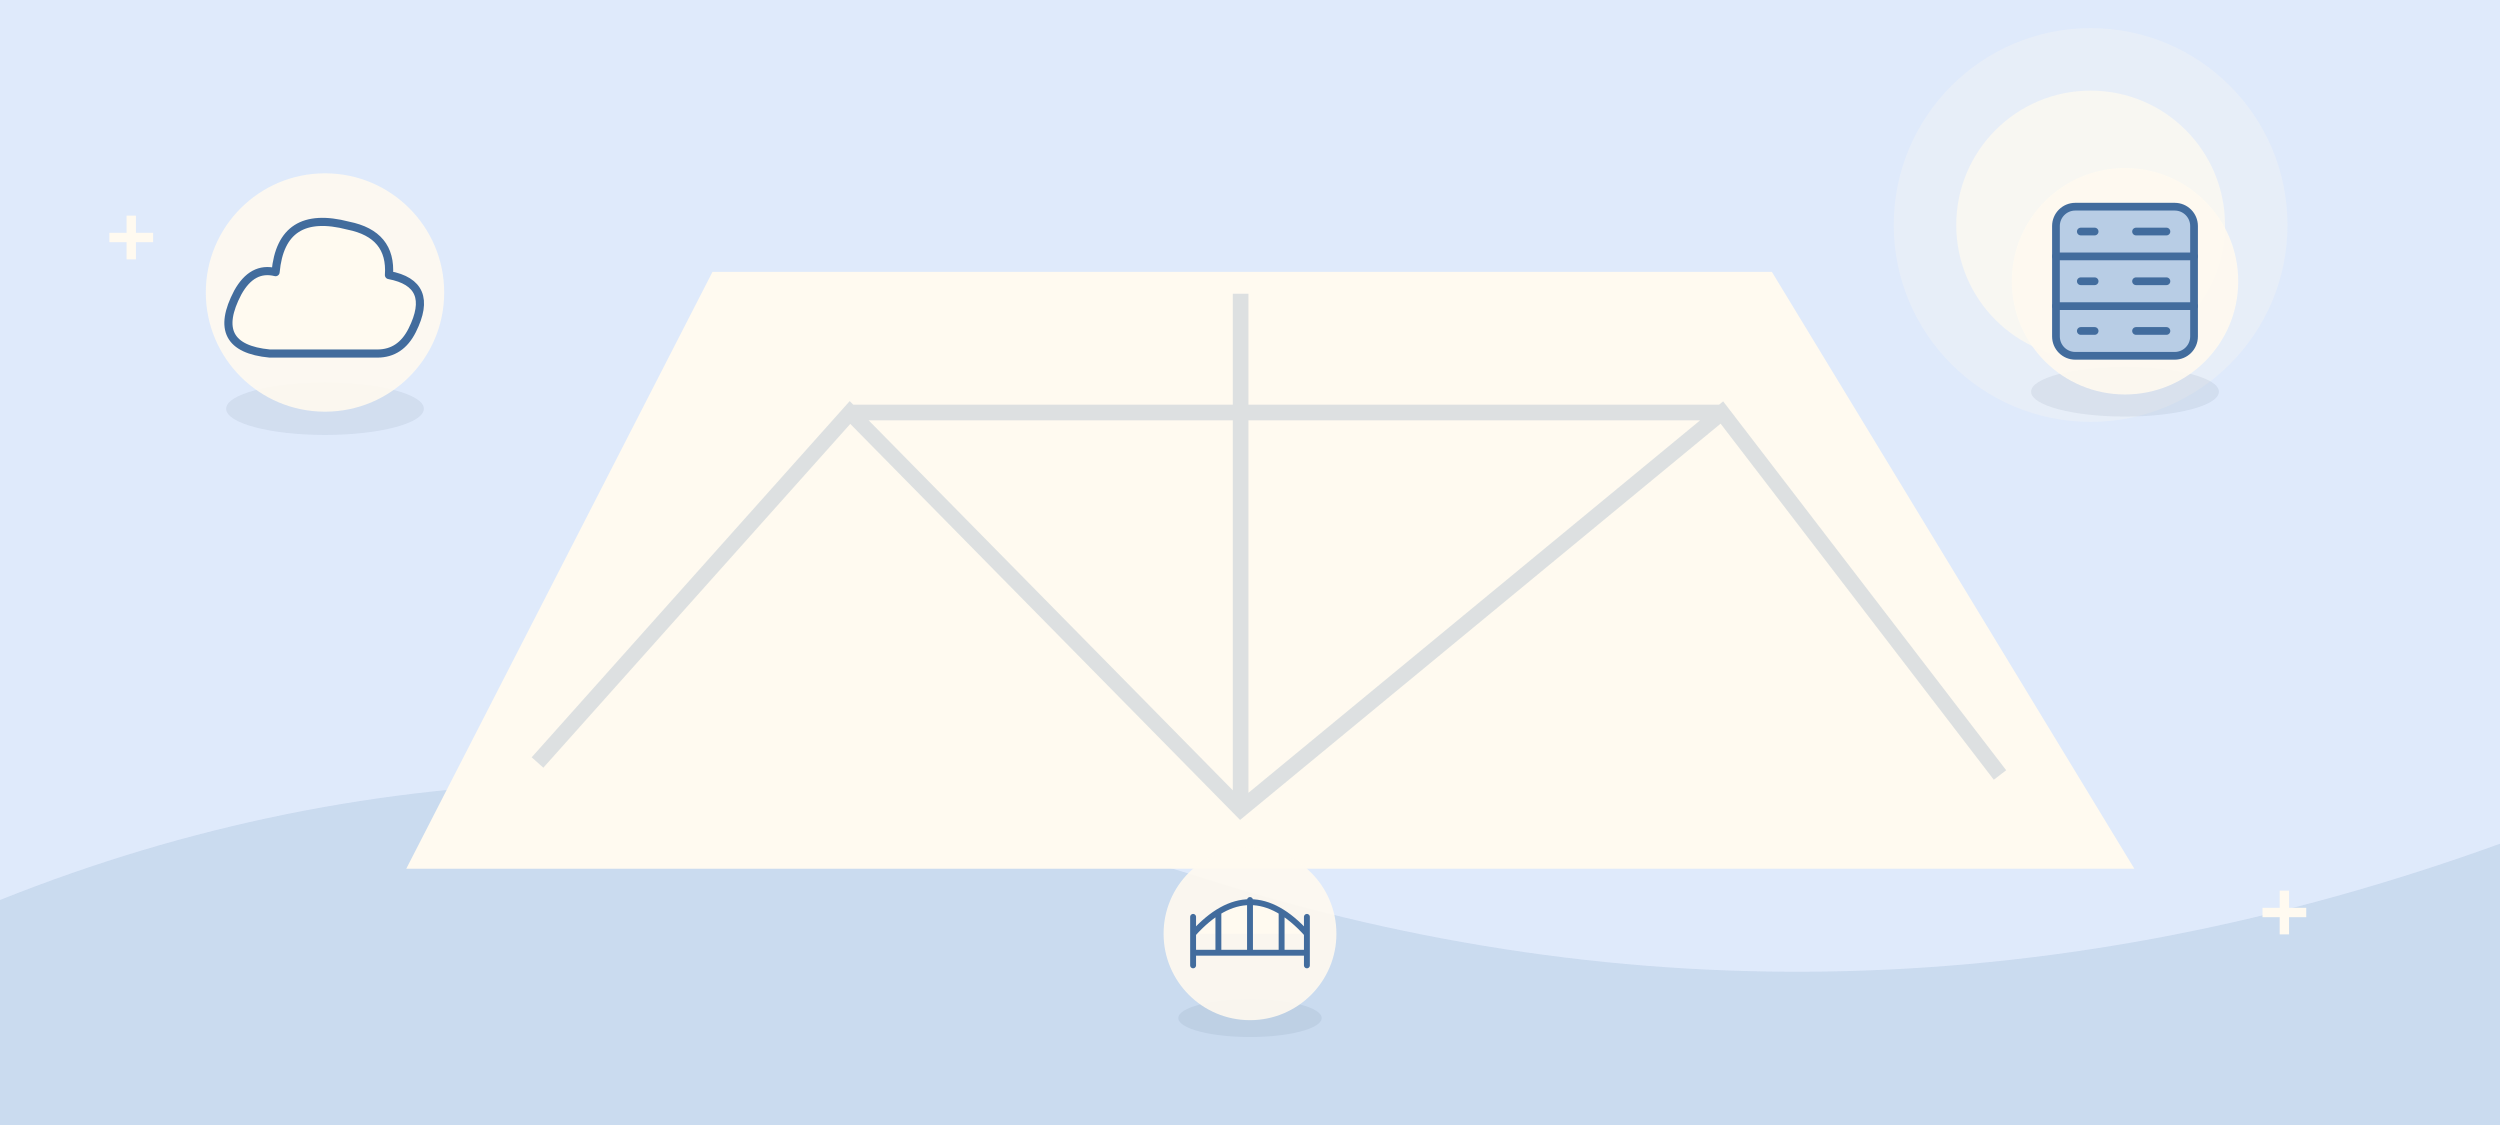
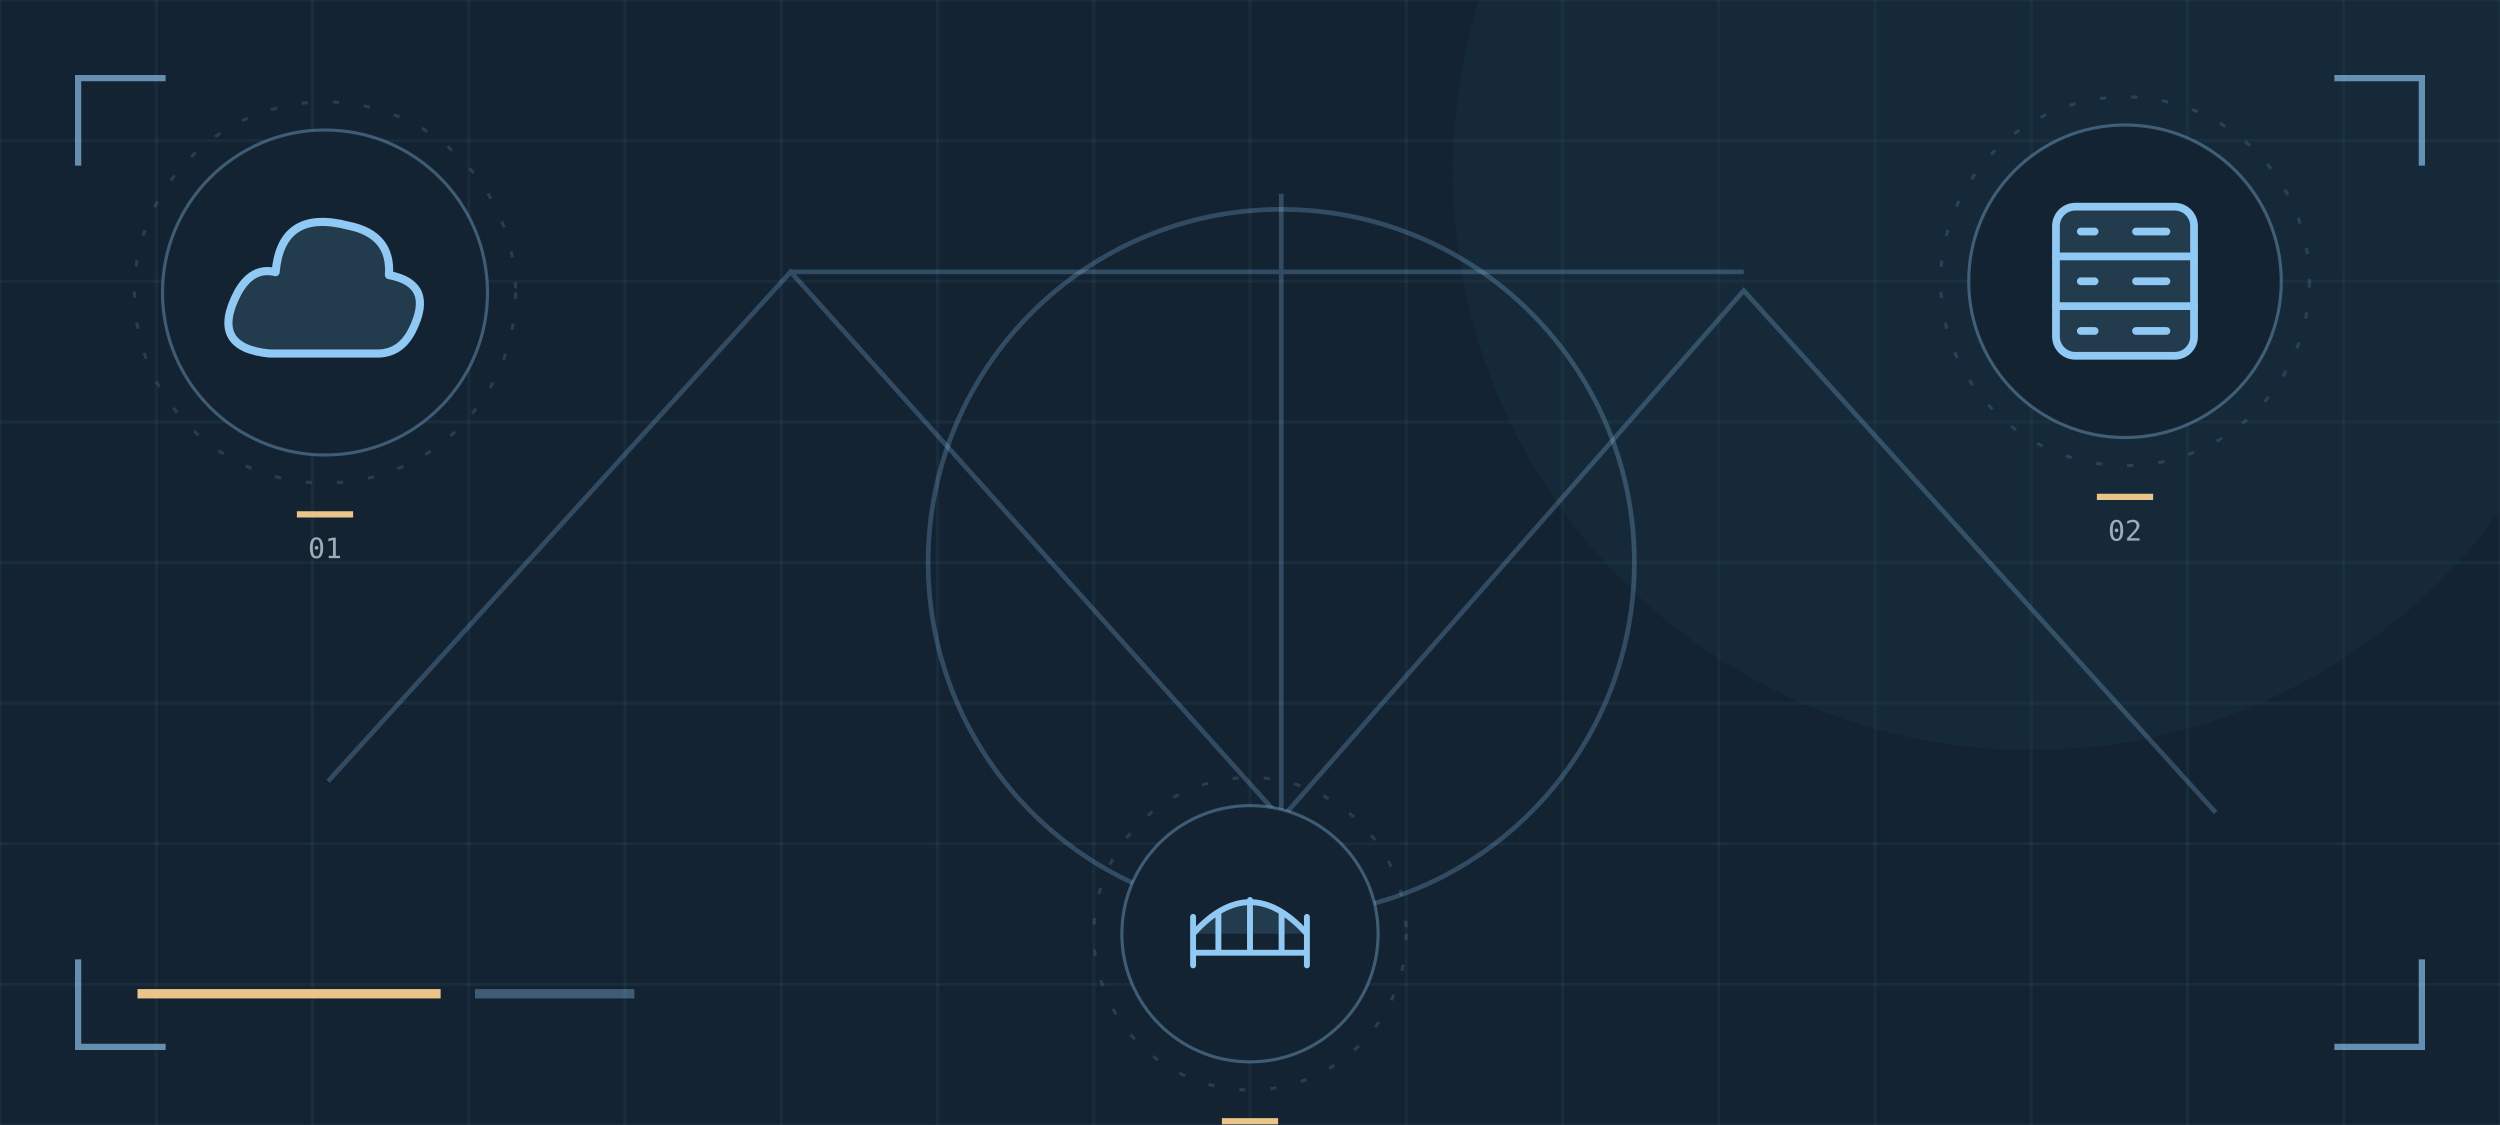
<svg xmlns="http://www.w3.org/2000/svg" class="world-art world-preview " viewBox="0 0 800 360" role="img" aria-label="Cloud architecture builder: Make the architecture meet the need">
  <g>
-     <rect width="800" height="360" fill="#dfeafb" />
-     <circle cx="669" cy="72" r="43" fill="#fffaf0" opacity=".7" />
-     <circle cx="669" cy="72" r="63" fill="#fffaf0" opacity=".25" />
-     <path d="M0 288Q180 216 385 281T800 270V360H0Z" fill="#b8cde5" opacity=".55" />
-     <path d="M130 278L228 87H567L683 278Z" fill="#fffaf0" />
-     <path d="M172 244L272 132L397 259L551 132L640 248M272 132L551 132M397 259L397 94" stroke="#426c9d" opacity=".18" stroke-width="5" fill="none" />
-     <g transform="translate(104 93.6) scale(0.9302326)">
-       <ellipse cy="40" rx="34" ry="9" fill="#2e4869" opacity=".08" />
-       <circle r="41" fill="#fffaf0" opacity=".9" />
-       <g stroke="#426c9d" stroke-width="2.8" stroke-linecap="round" stroke-linejoin="round" fill="#fffaf0">
-         <path d="M-19 21Q-40 19-30 0Q-25-9-17-7Q-15-29 8-23Q23-20 22-6Q38-3 30 13Q26 21 18 21Z" />
+     <rect width="800" height="360" fill="#132331" />
+     <g stroke="#8fc9f4" stroke-opacity=".055" fill="none">
+       <path d="M0 0V360" />
+       <path d="M50 0V360" />
+       <path d="M100 0V360" />
+       <path d="M150 0V360" />
+       <path d="M200 0V360" />
+       <path d="M250 0V360" />
+       <path d="M300 0V360" />
+       <path d="M350 0V360" />
+       <path d="M400 0V360" />
+       <path d="M450 0V360" />
+       <path d="M500 0V360" />
+       <path d="M550 0V360" />
+       <path d="M600 0V360" />
+       <path d="M650 0V360" />
+       <path d="M700 0V360" />
+       <path d="M750 0V360" />
+       <path d="M800 0V360" />
+       <path d="M0 0H800" />
+       <path d="M0 45H800" />
+       <path d="M0 90H800" />
+       <path d="M0 135H800" />
+       <path d="M0 180H800" />
+       <path d="M0 225H800" />
+       <path d="M0 270H800" />
+       <path d="M0 315H800" />
+       <path d="M0 360H800" />
+     </g>
+     <circle cx="650" cy="55" r="185" fill="#203b4a" opacity=".25" />
+     <g stroke="#8fc9f4" stroke-width="1.5" stroke-opacity=".25" fill="none">
+       <path d="M105 250L253 87L410 262L558 93L709 260M253 87H558M410 262V62" />
+       <circle cx="410" cy="180" r="113" />
+     </g>
+     <g transform="translate(104 93.6)">
+       <circle r="52" fill="#132331" stroke="#8fc9f4" stroke-opacity=".35" />
+       <circle r="61" fill="none" stroke="#8fc9f4" stroke-opacity=".16" stroke-dasharray="2 8" />
+       <g transform="scale(0.9302326)">
+         <g stroke="#8fc9f4" stroke-width="2.8" stroke-linecap="round" stroke-linejoin="round" fill="#233c4d">
+           <path d="M-19 21Q-40 19-30 0Q-25-9-17-7Q-15-29 8-23Q23-20 22-6Q38-3 30 13Q26 21 18 21Z" />
+         </g>
      </g>
+       <path d="M-9 71H9" stroke="#eac489" stroke-width="2" />
+       <text y="85" fill="#d8e6ed" text-anchor="middle" font-family="monospace" font-size="9" opacity=".7">01</text>
    </g>
-     <g transform="translate(680 90) scale(0.8837209)">
-       <ellipse cy="40" rx="34" ry="9" fill="#2e4869" opacity=".08" />
-       <circle r="41" fill="#fffaf0" opacity=".9" />
-       <g stroke="#426c9d" stroke-width="2.8" stroke-linecap="round" stroke-linejoin="round" fill="#b8cde5">
-         <rect x="-25" y="-27" width="50" height="54" rx="7" />
-         <path d="M-25-9H25M-25 9H25M-16-18H-11M-16 0H-11M-16 18H-11M4-18H15M4 0H15M4 18H15" />
+     <g transform="translate(680 90)">
+       <circle r="50" fill="#132331" stroke="#8fc9f4" stroke-opacity=".35" />
+       <circle r="59" fill="none" stroke="#8fc9f4" stroke-opacity=".16" stroke-dasharray="2 8" />
+       <g transform="scale(0.8837209)">
+         <g stroke="#8fc9f4" stroke-width="2.8" stroke-linecap="round" stroke-linejoin="round" fill="#233c4d">
+           <rect x="-25" y="-27" width="50" height="54" rx="7" />
+           <path d="M-25-9H25M-25 9H25M-16-18H-11M-16 0H-11M-16 18H-11M4-18H15M4 0H15M4 18H15" />
+         </g>
      </g>
+       <path d="M-9 69H9" stroke="#eac489" stroke-width="2" />
+       <text y="83" fill="#d8e6ed" text-anchor="middle" font-family="monospace" font-size="9" opacity=".7">02</text>
    </g>
-     <g transform="translate(400 298.8) scale(0.6744186)">
-       <ellipse cy="40" rx="34" ry="9" fill="#2e4869" opacity=".08" />
-       <circle r="41" fill="#fffaf0" opacity=".9" />
-       <g stroke="#426c9d" stroke-width="2.8" stroke-linecap="round" stroke-linejoin="round" fill="#fffaf0">
-         <path d="M-27 15V-8M27 15V-8M-27 0Q0-30 27 0M-27 9H27M-15-10V9M0-16V9M15-10V9" />
+     <g transform="translate(400 298.8)">
+       <circle r="41" fill="#132331" stroke="#8fc9f4" stroke-opacity=".35" />
+       <circle r="50" fill="none" stroke="#8fc9f4" stroke-opacity=".16" stroke-dasharray="2 8" />
+       <g transform="scale(0.6744186)">
+         <g stroke="#8fc9f4" stroke-width="2.8" stroke-linecap="round" stroke-linejoin="round" fill="#233c4d">
+           <path d="M-27 15V-8M27 15V-8M-27 0Q0-30 27 0M-27 9H27M-15-10V9M0-16V9M15-10V9" />
+         </g>
      </g>
+       <path d="M-9 60H9" stroke="#eac489" stroke-width="2" />
+       <text y="74" fill="#d8e6ed" text-anchor="middle" font-family="monospace" font-size="9" opacity=".7">03</text>
    </g>
-     <path d="M42 69v14M35 76h14M731 285v14M724 292h14" stroke="#fffaf0" stroke-width="3" />
+     <path d="M25 53V25H53M747 25H775V53M25 307V335H53M747 335H775V307" stroke="#8fc9f4" stroke-width="2" fill="none" opacity=".65" />
+     <path d="M44 318H141" stroke="#eac489" stroke-width="3" />
+     <path d="M152 318H203" stroke="#8fc9f4" stroke-width="3" opacity=".35" />
  </g>
</svg>
